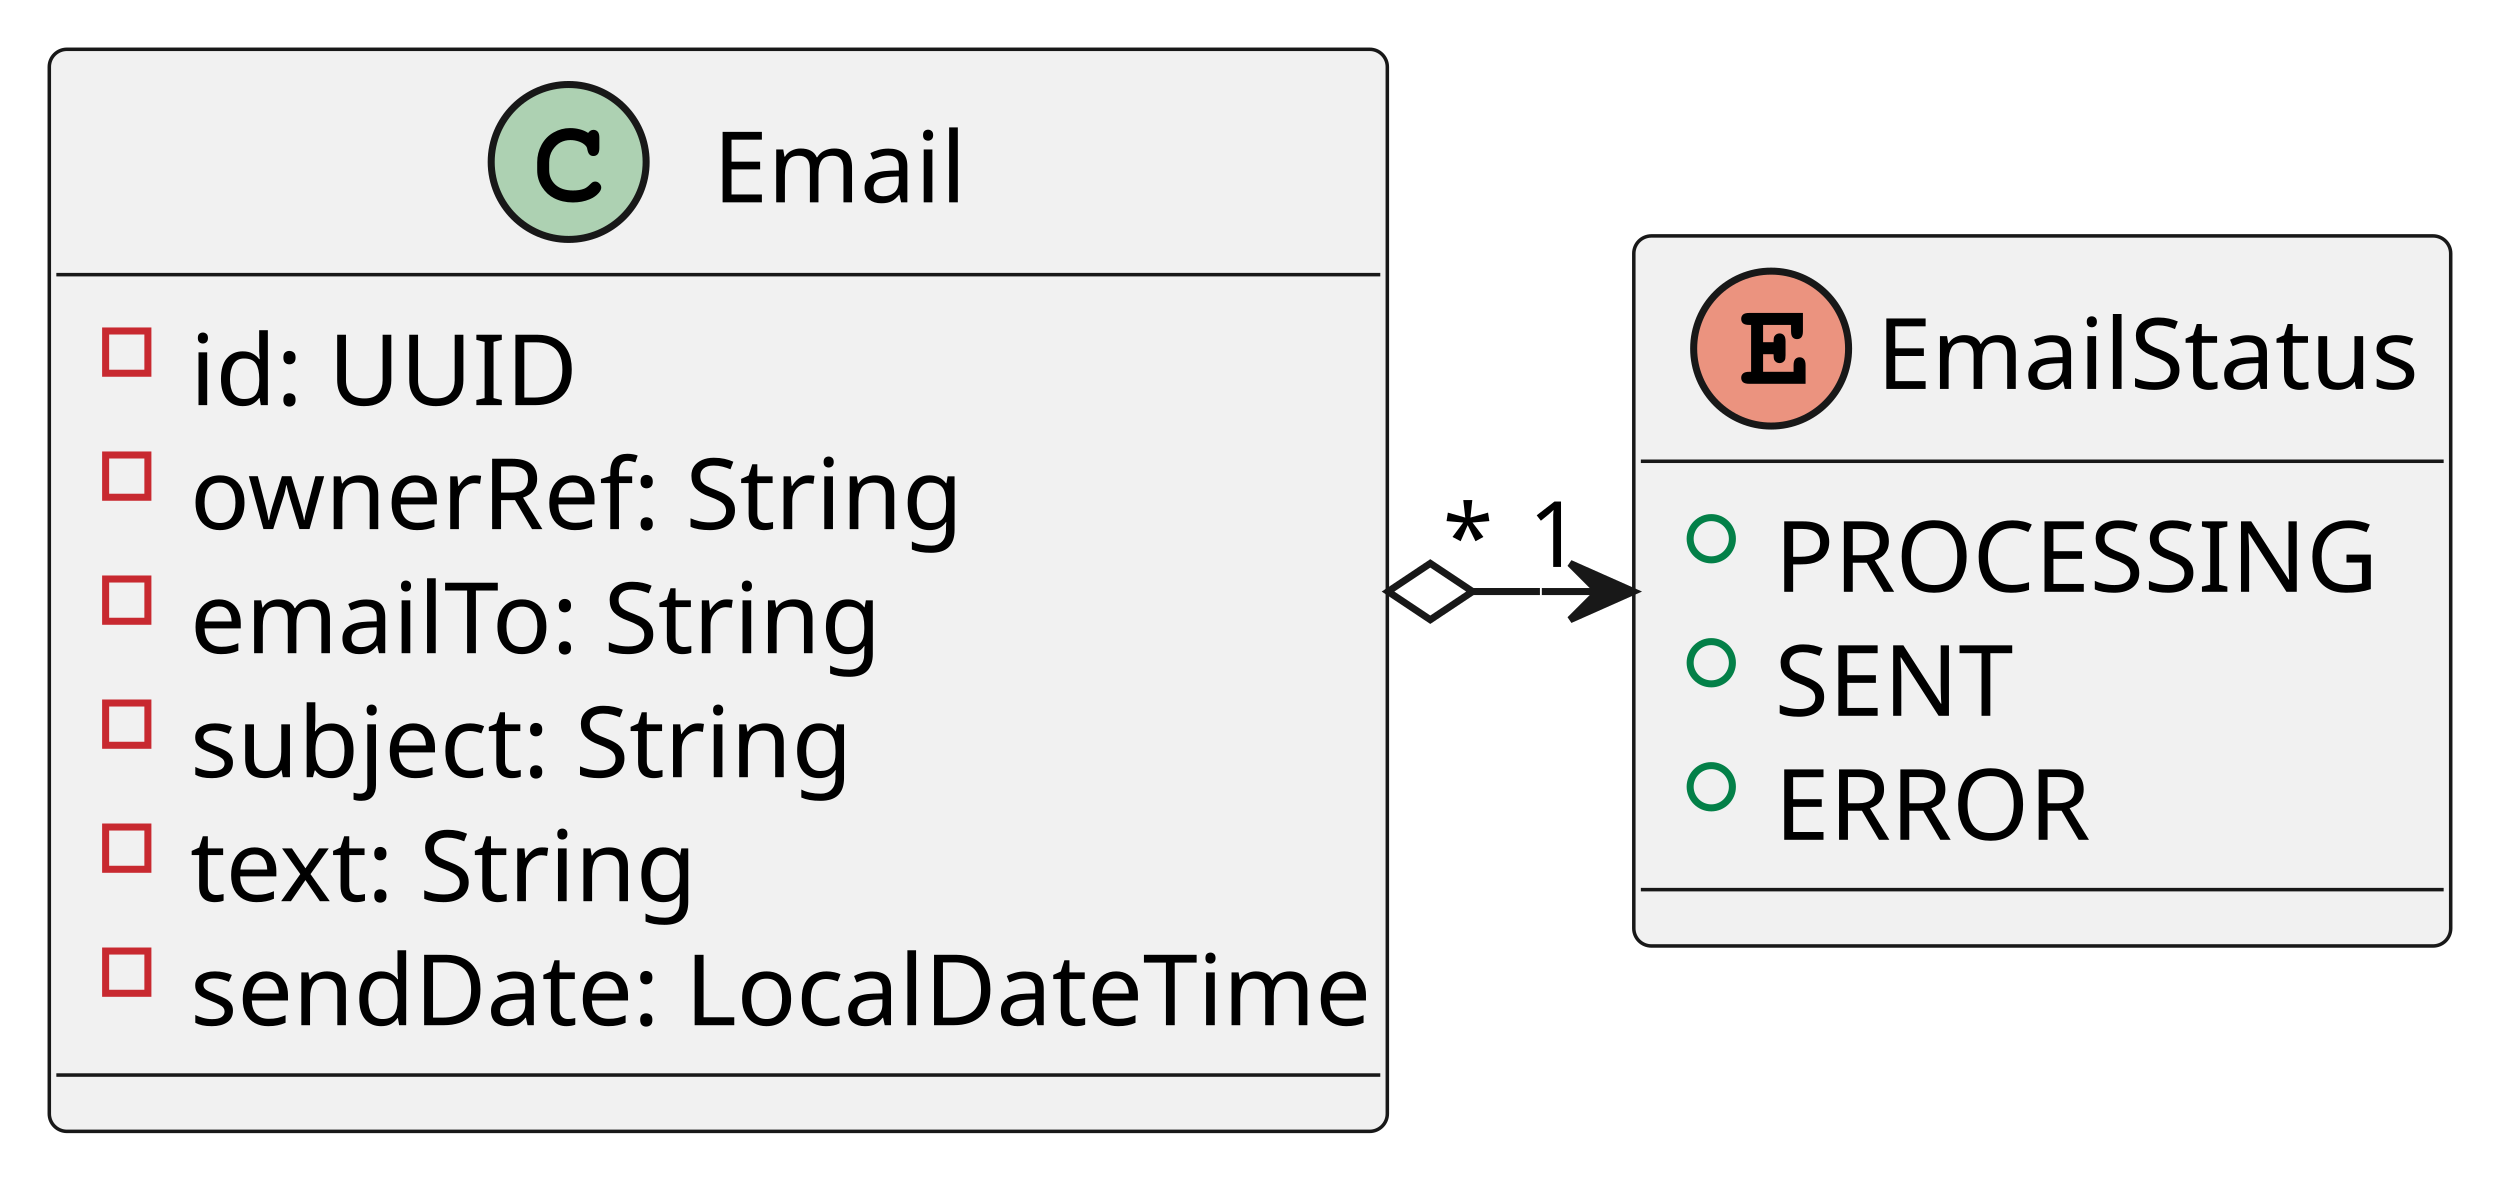
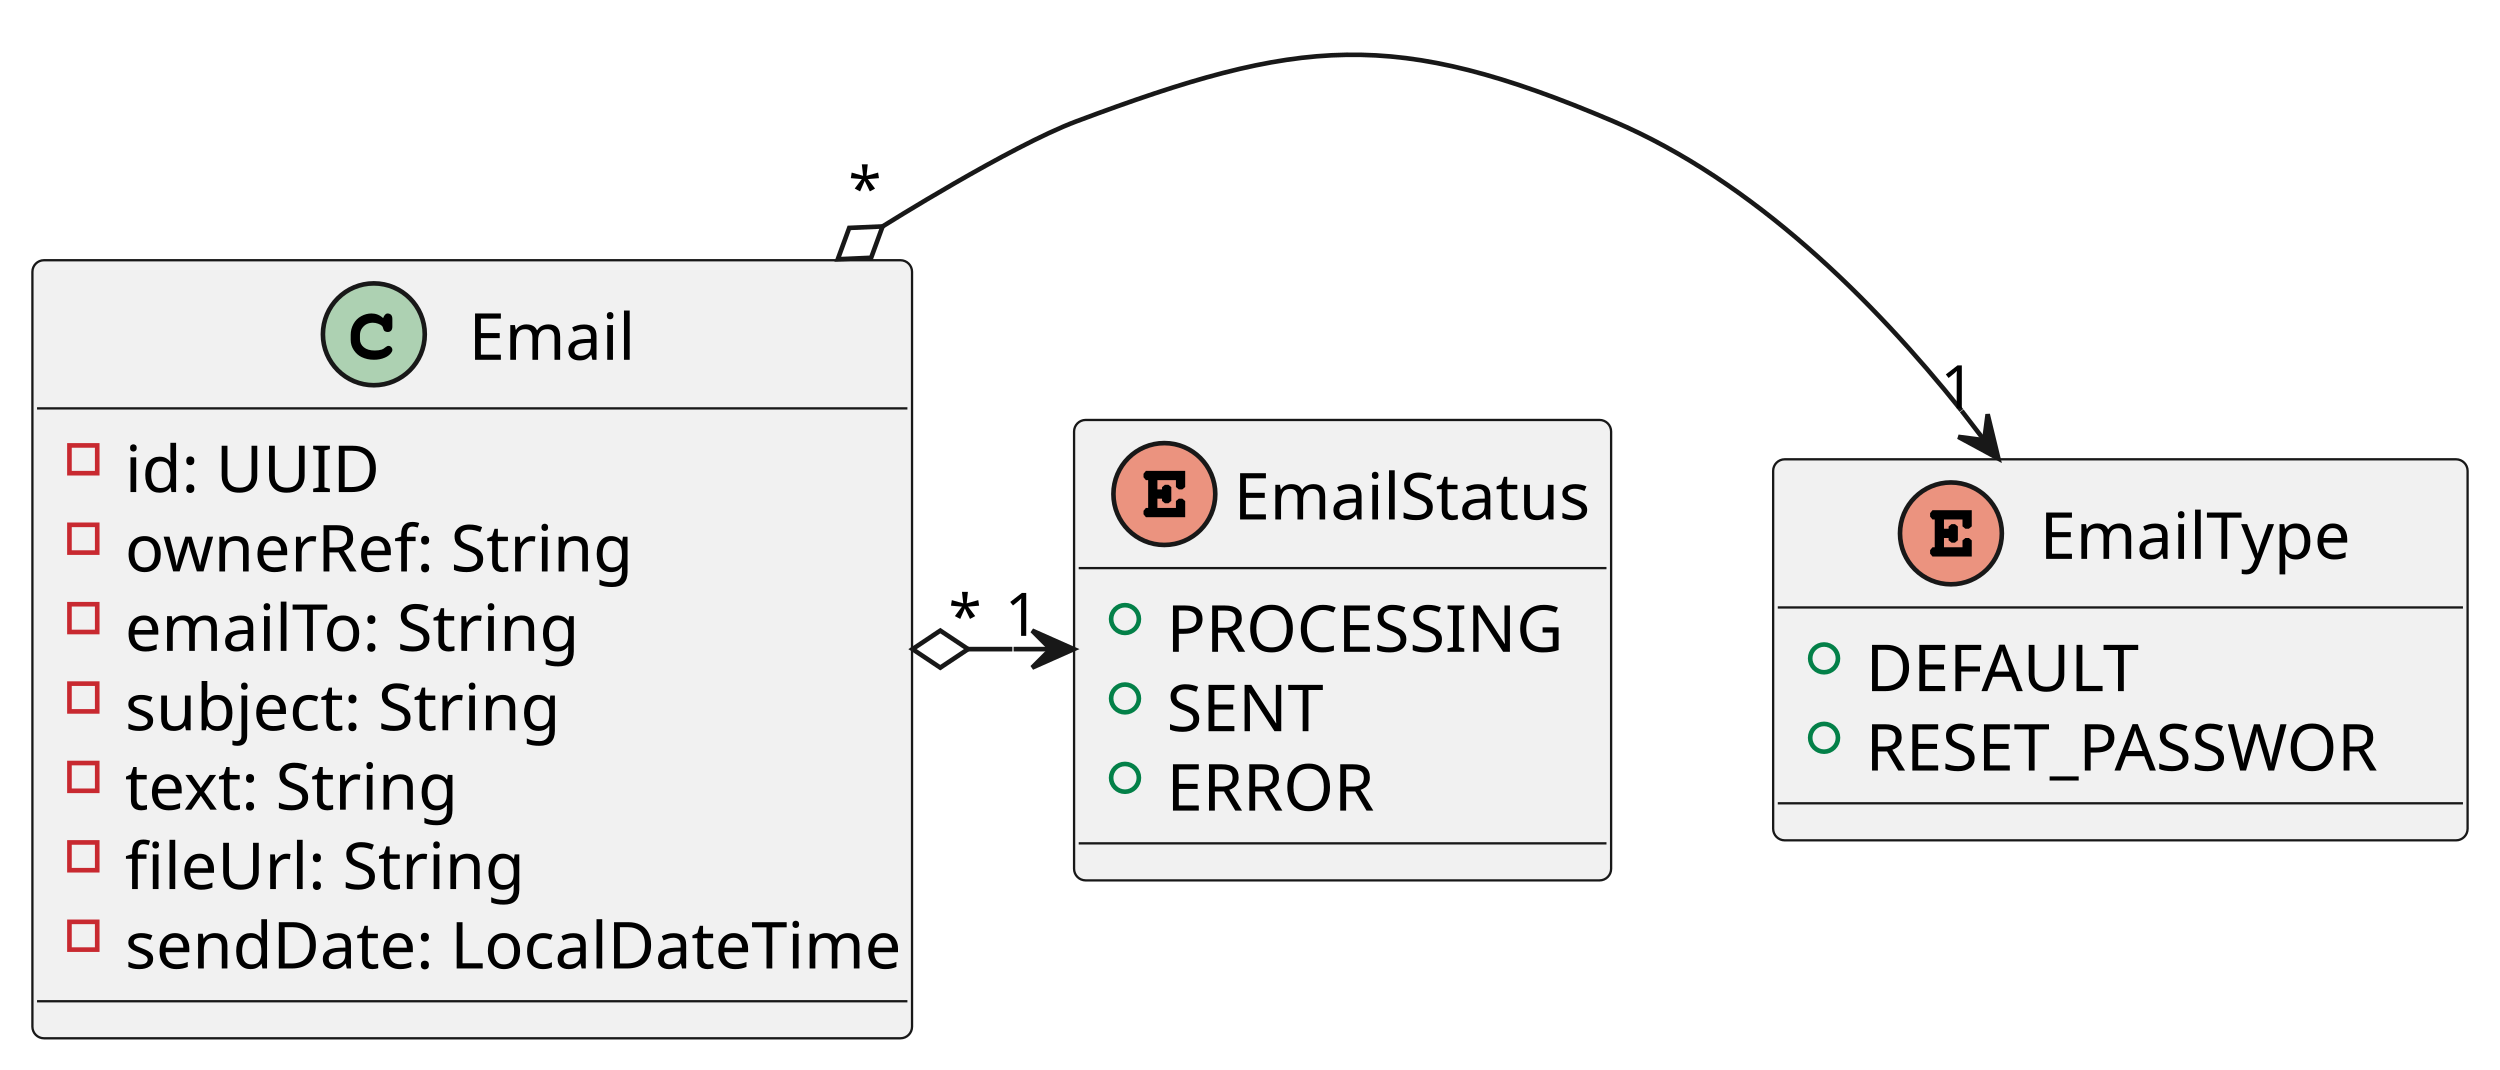
- <svg xmlns="http://www.w3.org/2000/svg" contentStyleType="text/css" height="167px" preserveAspectRatio="none" style="width:355px;height:167px;background:#FFFFFF;" version="1.1" viewBox="0 0 355 167" width="355px" zoomAndPan="magnify">
+ <svg xmlns="http://www.w3.org/2000/svg" contentStyleType="text/css" height="231px" preserveAspectRatio="none" style="width:540px;height:231px;background:#FFFFFF;" version="1.1" viewBox="0 0 540 231" width="540px" zoomAndPan="magnify">
  <defs />
  <g>
    <g id="elem_Email">
-       <rect codeLine="2" fill="#F1F1F1" height="153.656" id="Email" rx="2.5" ry="2.5" style="stroke:#181818;stroke-width:0.5;" width="190" x="7" y="7" />
-       <ellipse cx="80.75" cy="23" fill="#ADD1B2" rx="11" ry="11" style="stroke:#181818;stroke-width:1.0;" />
-       <path d="M83.516,18.875 Q83.672,18.656 83.859,18.547 Q84.047,18.438 84.266,18.438 Q84.641,18.438 84.875,18.703 Q85.109,18.953 85.109,19.562 L85.109,21.016 Q85.109,21.625 84.875,21.891 Q84.641,22.156 84.266,22.156 Q83.922,22.156 83.719,21.953 Q83.516,21.766 83.406,21.25 Q83.359,20.891 83.172,20.703 Q82.844,20.328 82.234,20.109 Q81.625,19.891 81,19.891 Q80.234,19.891 79.594,20.219 Q78.969,20.547 78.469,21.297 Q77.984,22.047 77.984,23.078 L77.984,24.172 Q77.984,25.406 78.875,26.234 Q79.766,27.047 81.359,27.047 Q82.297,27.047 82.953,26.797 Q83.344,26.641 83.766,26.203 Q84.031,25.938 84.172,25.859 Q84.328,25.781 84.531,25.781 Q84.859,25.781 85.109,26.047 Q85.375,26.297 85.375,26.641 Q85.375,26.984 85.031,27.391 Q84.531,27.969 83.734,28.297 Q82.656,28.75 81.359,28.75 Q79.844,28.75 78.641,28.125 Q77.656,27.625 76.969,26.562 Q76.281,25.484 76.281,24.203 L76.281,23.047 Q76.281,21.719 76.891,20.578 Q77.516,19.422 78.609,18.812 Q79.703,18.188 80.938,18.188 Q81.672,18.188 82.312,18.359 Q82.969,18.516 83.516,18.875 Z " fill="#000000" />
-       <text fill="#000000" font-family="sans-serif" font-size="14" lengthAdjust="spacing" textLength="34" x="101.25" y="28.729">Email</text>
-       <line style="stroke:#181818;stroke-width:0.5;" x1="8" x2="196" y1="39" y2="39" />
-       <rect fill="none" height="6" style="stroke:#C82930;stroke-width:1.0;" width="6" x="15" y="47" />
-       <text fill="#000000" font-family="sans-serif" font-size="14" lengthAdjust="spacing" textLength="50" x="27" y="57.533">id: UUID</text>
-       <rect fill="none" height="6" style="stroke:#C82930;stroke-width:1.0;" width="6" x="15" y="64.609" />
-       <text fill="#000000" font-family="sans-serif" font-size="14" lengthAdjust="spacing" textLength="105" x="27" y="75.143">ownerRef: String</text>
-       <rect fill="none" height="6" style="stroke:#C82930;stroke-width:1.0;" width="6" x="15" y="82.219" />
-       <text fill="#000000" font-family="sans-serif" font-size="14" lengthAdjust="spacing" textLength="95" x="27" y="92.752">emailTo: String</text>
-       <rect fill="none" height="6" style="stroke:#C82930;stroke-width:1.0;" width="6" x="15" y="99.828" />
-       <text fill="#000000" font-family="sans-serif" font-size="14" lengthAdjust="spacing" textLength="90" x="27" y="110.361">subject: String</text>
-       <rect fill="none" height="6" style="stroke:#C82930;stroke-width:1.0;" width="6" x="15" y="117.438" />
-       <text fill="#000000" font-family="sans-serif" font-size="14" lengthAdjust="spacing" textLength="67" x="27" y="127.971">text: String</text>
-       <rect fill="none" height="6" style="stroke:#C82930;stroke-width:1.0;" width="6" x="15" y="135.047" />
-       <text fill="#000000" font-family="sans-serif" font-size="14" lengthAdjust="spacing" textLength="164" x="27" y="145.58">sendDate: LocalDateTime</text>
-       <line style="stroke:#181818;stroke-width:0.5;" x1="8" x2="196" y1="152.656" y2="152.656" />
+       <rect codeLine="2" fill="#F1F1F1" height="168.06" id="Email" rx="2.5" ry="2.5" style="stroke:#181818;stroke-width:0.5;" width="190" x="7" y="56.21" />
+       <ellipse cx="80.75" cy="72.21" fill="#ADD1B2" rx="11" ry="11" style="stroke:#181818;stroke-width:1.0;" />
+       <path d="M82.75,68.71 Q82.953,68.21 83.188,67.96 Q83.422,67.71 83.688,67.71 Q84.156,67.71 84.453,67.991 Q84.75,68.272 84.75,68.929 L84.75,70.491 Q84.75,71.147 84.469,71.429 Q84.188,71.71 83.75,71.71 Q83.359,71.71 83.109,71.538 Q82.859,71.366 82.75,70.913 Q82.703,70.601 82.531,70.429 Q82.219,70.101 81.656,69.913 Q81.094,69.71 80.531,69.71 Q79.828,69.71 79.234,69.991 Q78.656,70.272 78.203,70.897 Q77.75,71.522 77.75,72.382 L77.75,73.304 Q77.75,74.335 78.594,75.022 Q79.438,75.71 80.938,75.71 Q81.828,75.71 82.453,75.507 Q82.812,75.397 83.219,75.038 Q83.484,74.835 83.625,74.772 Q83.766,74.71 83.938,74.71 Q84.266,74.71 84.5,74.976 Q84.75,75.226 84.75,75.585 Q84.75,75.929 84.406,76.335 Q83.906,76.929 83.109,77.257 Q82.062,77.71 80.781,77.71 Q79.281,77.71 78.078,77.116 Q77.109,76.647 76.422,75.632 Q75.75,74.616 75.75,73.413 L75.75,72.319 Q75.75,71.069 76.344,69.976 Q76.953,68.882 78,68.304 Q79.062,67.71 80.25,67.71 Q80.969,67.71 81.594,67.96 Q82.219,68.21 82.75,68.71 Z " fill="#000000" />
+       <text fill="#000000" font-family="sans-serif" font-size="14" lengthAdjust="spacing" textLength="34" x="101.25" y="77.71">Email</text>
+       <line style="stroke:#181818;stroke-width:0.5;" x1="8" x2="196" y1="88.21" y2="88.21" />
+       <rect fill="none" height="6" style="stroke:#C82930;stroke-width:1.0;" width="6" x="15" y="96.21" />
+       <text fill="#000000" font-family="sans-serif" font-size="14" lengthAdjust="spacing" textLength="50" x="27" y="106.285">id: UUID</text>
+       <rect fill="none" height="6" style="stroke:#C82930;stroke-width:1.0;" width="6" x="15" y="113.361" />
+       <text fill="#000000" font-family="sans-serif" font-size="14" lengthAdjust="spacing" textLength="105" x="27" y="123.437">ownerRef: String</text>
+       <rect fill="none" height="6" style="stroke:#C82930;stroke-width:1.0;" width="6" x="15" y="130.513" />
+       <text fill="#000000" font-family="sans-serif" font-size="14" lengthAdjust="spacing" textLength="95" x="27" y="140.588">emailTo: String</text>
+       <rect fill="none" height="6" style="stroke:#C82930;stroke-width:1.0;" width="6" x="15" y="147.664" />
+       <text fill="#000000" font-family="sans-serif" font-size="14" lengthAdjust="spacing" textLength="90" x="27" y="157.739">subject: String</text>
+       <rect fill="none" height="6" style="stroke:#C82930;stroke-width:1.0;" width="6" x="15" y="164.815" />
+       <text fill="#000000" font-family="sans-serif" font-size="14" lengthAdjust="spacing" textLength="67" x="27" y="174.891">text: String</text>
+       <rect fill="none" height="6" style="stroke:#C82930;stroke-width:1.0;" width="6" x="15" y="181.967" />
+       <text fill="#000000" font-family="sans-serif" font-size="14" lengthAdjust="spacing" textLength="80" x="27" y="192.042">fileUrl: String</text>
+       <rect fill="none" height="6" style="stroke:#C82930;stroke-width:1.0;" width="6" x="15" y="199.118" />
+       <text fill="#000000" font-family="sans-serif" font-size="14" lengthAdjust="spacing" textLength="164" x="27" y="209.193">sendDate: LocalDateTime</text>
+       <line style="stroke:#181818;stroke-width:0.5;" x1="8" x2="196" y1="216.27" y2="216.27" />
    </g>
    <g id="elem_EmailStatus">
-       <rect codeLine="11" fill="#F1F1F1" height="100.828" id="EmailStatus" rx="2.5" ry="2.5" style="stroke:#181818;stroke-width:0.5;" width="116" x="232" y="33.5" />
-       <ellipse cx="251.5" cy="49.5" fill="#EB937F" rx="11" ry="11" style="stroke:#181818;stroke-width:1.0;" />
-       <path d="M250.359,50.297 L250.359,52.797 L254.688,52.797 L254.688,51.875 Q254.688,51.266 254.922,51 Q255.172,50.734 255.547,50.734 Q255.922,50.734 256.156,51 Q256.391,51.266 256.391,51.875 L256.391,54.5 L248.391,54.5 Q247.766,54.5 247.5,54.266 Q247.25,54.031 247.25,53.641 Q247.25,53.266 247.516,53.031 Q247.781,52.797 248.391,52.797 L248.656,52.797 L248.656,46.141 L248.391,46.141 Q247.766,46.141 247.5,45.906 Q247.25,45.672 247.25,45.281 Q247.25,44.906 247.5,44.672 Q247.766,44.438 248.391,44.438 L256.016,44.438 L256.016,47.031 Q256.016,47.641 255.781,47.906 Q255.562,48.156 255.172,48.156 Q254.797,48.156 254.562,47.906 Q254.328,47.641 254.328,47.031 L254.328,46.141 L250.359,46.141 L250.359,48.594 L251.844,48.594 Q251.844,47.938 251.969,47.75 Q252.234,47.344 252.703,47.344 Q253.078,47.344 253.312,47.609 Q253.547,47.859 253.547,48.469 L253.547,50.438 Q253.547,50.984 253.422,51.172 Q253.156,51.562 252.703,51.562 Q252.234,51.562 251.969,51.156 Q251.844,50.969 251.844,50.297 L250.359,50.297 Z " fill="#000000" />
-       <text fill="#000000" font-family="sans-serif" font-size="14" lengthAdjust="spacing" textLength="74" x="266.5" y="55.228">EmailStatus</text>
-       <line style="stroke:#181818;stroke-width:0.5;" x1="233" x2="347" y1="65.5" y2="65.5" />
-       <ellipse cx="243" cy="76.5" fill="none" rx="3" ry="3" style="stroke:#038048;stroke-width:1.0;" />
-       <text fill="#000000" font-family="sans-serif" font-size="14" lengthAdjust="spacing" textLength="90" x="252" y="84.033">PROCESSING</text>
-       <ellipse cx="243" cy="94.109" fill="none" rx="3" ry="3" style="stroke:#038048;stroke-width:1.0;" />
-       <text fill="#000000" font-family="sans-serif" font-size="14" lengthAdjust="spacing" textLength="36" x="252" y="101.643">SENT</text>
-       <ellipse cx="243" cy="111.719" fill="none" rx="3" ry="3" style="stroke:#038048;stroke-width:1.0;" />
-       <text fill="#000000" font-family="sans-serif" font-size="14" lengthAdjust="spacing" textLength="50" x="252" y="119.252">ERROR</text>
-       <line style="stroke:#181818;stroke-width:0.5;" x1="233" x2="347" y1="126.328" y2="126.328" />
+       <rect codeLine="12" fill="#F1F1F1" height="99.454" id="EmailStatus" rx="2.5" ry="2.5" style="stroke:#181818;stroke-width:0.5;" width="116" x="232" y="90.71" />
+       <ellipse cx="251.5" cy="106.71" fill="#EB937F" rx="11" ry="11" style="stroke:#181818;stroke-width:1.0;" />
+       <path d="M250,107.71 L250,109.71 L254,109.71 L254,108.71 L254,108.226 L254.625,107.71 L255,107.71 L255.375,107.71 L256,108.226 L256,108.71 L256,111.71 L248,111.71 L247.516,111.71 L247,111.085 L247,110.71 L247,110.335 L247.516,109.71 L248,109.71 L248,109.71 L248,103.71 L248,103.71 L247.516,103.71 L247,103.085 L247,102.71 L247,102.335 L247.516,101.71 L248,101.71 L256,101.71 L256,104.71 L256,105.194 L255.375,105.71 L255,105.71 L254.625,105.71 L254,105.194 L254,104.71 L254,103.71 L250,103.71 L250,105.71 L251,105.71 L251,105.226 L251,105.226 L251.625,104.71 L252,104.71 L252.375,104.71 L253,105.226 L253,105.71 L253,107.71 L253,108.194 L252.375,108.71 L252.375,108.71 L252,108.71 L251.625,108.71 L251,108.194 L251,108.194 L251,107.71 L250,107.71 Z " fill="#000000" />
+       <text fill="#000000" font-family="sans-serif" font-size="14" lengthAdjust="spacing" textLength="74" x="266.5" y="112.21">EmailStatus</text>
+       <line style="stroke:#181818;stroke-width:0.5;" x1="233" x2="347" y1="122.71" y2="122.71" />
+       <ellipse cx="243" cy="133.71" fill="none" rx="3" ry="3" style="stroke:#038048;stroke-width:1.0;" />
+       <text fill="#000000" font-family="sans-serif" font-size="14" lengthAdjust="spacing" textLength="90" x="252" y="140.785">PROCESSING</text>
+       <ellipse cx="243" cy="150.861" fill="none" rx="3" ry="3" style="stroke:#038048;stroke-width:1.0;" />
+       <text fill="#000000" font-family="sans-serif" font-size="14" lengthAdjust="spacing" textLength="36" x="252" y="157.937">SENT</text>
+       <ellipse cx="243" cy="168.013" fill="none" rx="3" ry="3" style="stroke:#038048;stroke-width:1.0;" />
+       <text fill="#000000" font-family="sans-serif" font-size="14" lengthAdjust="spacing" textLength="50" x="252" y="175.088">ERROR</text>
+       <line style="stroke:#181818;stroke-width:0.5;" x1="233" x2="347" y1="182.164" y2="182.164" />
+     </g>
+     <g id="elem_EmailType">
+       <rect codeLine="18" fill="#F1F1F1" height="82.303" id="EmailType" rx="2.5" ry="2.5" style="stroke:#181818;stroke-width:0.5;" width="150" x="383" y="99.21" />
+       <ellipse cx="421.4" cy="115.21" fill="#EB937F" rx="11" ry="11" style="stroke:#181818;stroke-width:1.0;" />
+       <path d="M419.9,116.21 L419.9,118.21 L423.9,118.21 L423.9,117.21 L423.9,116.726 L424.525,116.21 L424.9,116.21 L425.275,116.21 L425.9,116.726 L425.9,117.21 L425.9,120.21 L417.9,120.21 L417.416,120.21 L416.9,119.585 L416.9,119.21 L416.9,118.835 L417.416,118.21 L417.9,118.21 L417.9,118.21 L417.9,112.21 L417.9,112.21 L417.416,112.21 L416.9,111.585 L416.9,111.21 L416.9,110.835 L417.416,110.21 L417.9,110.21 L425.9,110.21 L425.9,113.21 L425.9,113.694 L425.275,114.21 L424.9,114.21 L424.525,114.21 L423.9,113.694 L423.9,113.21 L423.9,112.21 L419.9,112.21 L419.9,114.21 L420.9,114.21 L420.9,113.726 L420.9,113.726 L421.525,113.21 L421.9,113.21 L422.275,113.21 L422.9,113.726 L422.9,114.21 L422.9,116.21 L422.9,116.694 L422.275,117.21 L422.275,117.21 L421.9,117.21 L421.525,117.21 L420.9,116.694 L420.9,116.694 L420.9,116.21 L419.9,116.21 Z " fill="#000000" />
+       <text fill="#000000" font-family="sans-serif" font-size="14" lengthAdjust="spacing" textLength="66" x="440.6" y="120.71">EmailType</text>
+       <line style="stroke:#181818;stroke-width:0.5;" x1="384" x2="532" y1="131.21" y2="131.21" />
+       <ellipse cx="394" cy="142.21" fill="none" rx="3" ry="3" style="stroke:#038048;stroke-width:1.0;" />
+       <text fill="#000000" font-family="sans-serif" font-size="14" lengthAdjust="spacing" textLength="63" x="403" y="149.285">DEFAULT</text>
+       <ellipse cx="394" cy="159.361" fill="none" rx="3" ry="3" style="stroke:#038048;stroke-width:1.0;" />
+       <text fill="#000000" font-family="sans-serif" font-size="14" lengthAdjust="spacing" textLength="124" x="403" y="166.437">RESET_PASSWOR</text>
+       <line style="stroke:#181818;stroke-width:0.5;" x1="384" x2="532" y1="173.513" y2="173.513" />
+     </g>
+     <g id="link_Email_EmailType">
+       <path codeLine="23" d="M190.638,48.906 C190.638,48.906 218.2,31.58 232.5,26.21 C280.77,8.1 301.07,6 348.5,26.21 C378.74,39.09 404.65,64.88 423.67,88.67 " fill="none" id="Email-EmailType" style="stroke:#181818;stroke-width:1.0;" />
+       <polygon fill="#181818" points="431.65,99.05,429.33,89.478,428.6,95.088,422.99,94.358,431.65,99.05" style="stroke:#181818;stroke-width:1.0;" />
+       <line style="stroke:#181818;stroke-width:1.0;" x1="428.6" x2="423.725" y1="95.088" y2="88.745" />
+       <polygon fill="none" points="180.96,56,188.164,55.679,190.638,48.906,183.435,49.227,180.96,56" style="stroke:#181818;stroke-width:1.0;" />
+       <text fill="#000000" font-family="sans-serif" font-size="13" lengthAdjust="spacing" textLength="5" x="183.248" y="45.37">*</text>
+       <text fill="#000000" font-family="sans-serif" font-size="13" lengthAdjust="spacing" textLength="7" x="419.146" y="88.206">1</text>
    </g>
    <g id="link_Email_EmailStatus">
-       <path codeLine="17" d="M209.1,84 C209.1,84 215.84,84 218.67,84 " fill="none" id="Email-EmailStatus" style="stroke:#181818;stroke-width:1.0;" />
-       <polygon fill="#181818" points="231.94,84,222.94,80,226.94,84,222.94,88,231.94,84" style="stroke:#181818;stroke-width:1.0;" />
-       <line style="stroke:#181818;stroke-width:1.0;" x1="226.94" x2="218.94" y1="84" y2="84" />
-       <polygon fill="none" points="197.1,84,203.1,88,209.1,84,203.1,80,197.1,84" style="stroke:#181818;stroke-width:1.0;" />
-       <text fill="#000000" font-family="sans-serif" font-size="13" lengthAdjust="spacing" textLength="5" x="204.877" y="80.885">*</text>
-       <text fill="#000000" font-family="sans-serif" font-size="13" lengthAdjust="spacing" textLength="7" x="217.053" y="80.504">1</text>
+       <path codeLine="24" d="M209.1,140.21 C209.1,140.21 215.84,140.21 218.67,140.21 " fill="none" id="Email-EmailStatus" style="stroke:#181818;stroke-width:1.0;" />
+       <polygon fill="#181818" points="231.94,140.21,222.94,136.21,226.94,140.21,222.94,144.21,231.94,140.21" style="stroke:#181818;stroke-width:1.0;" />
+       <line style="stroke:#181818;stroke-width:1.0;" x1="226.94" x2="218.94" y1="140.21" y2="140.21" />
+       <polygon fill="none" points="197.1,140.21,203.1,144.21,209.1,140.21,203.1,136.21,197.1,140.21" style="stroke:#181818;stroke-width:1.0;" />
+       <text fill="#000000" font-family="sans-serif" font-size="13" lengthAdjust="spacing" textLength="5" x="204.877" y="137.717">*</text>
+       <text fill="#000000" font-family="sans-serif" font-size="13" lengthAdjust="spacing" textLength="7" x="217.053" y="137.349">1</text>
    </g>
  </g>
</svg>
